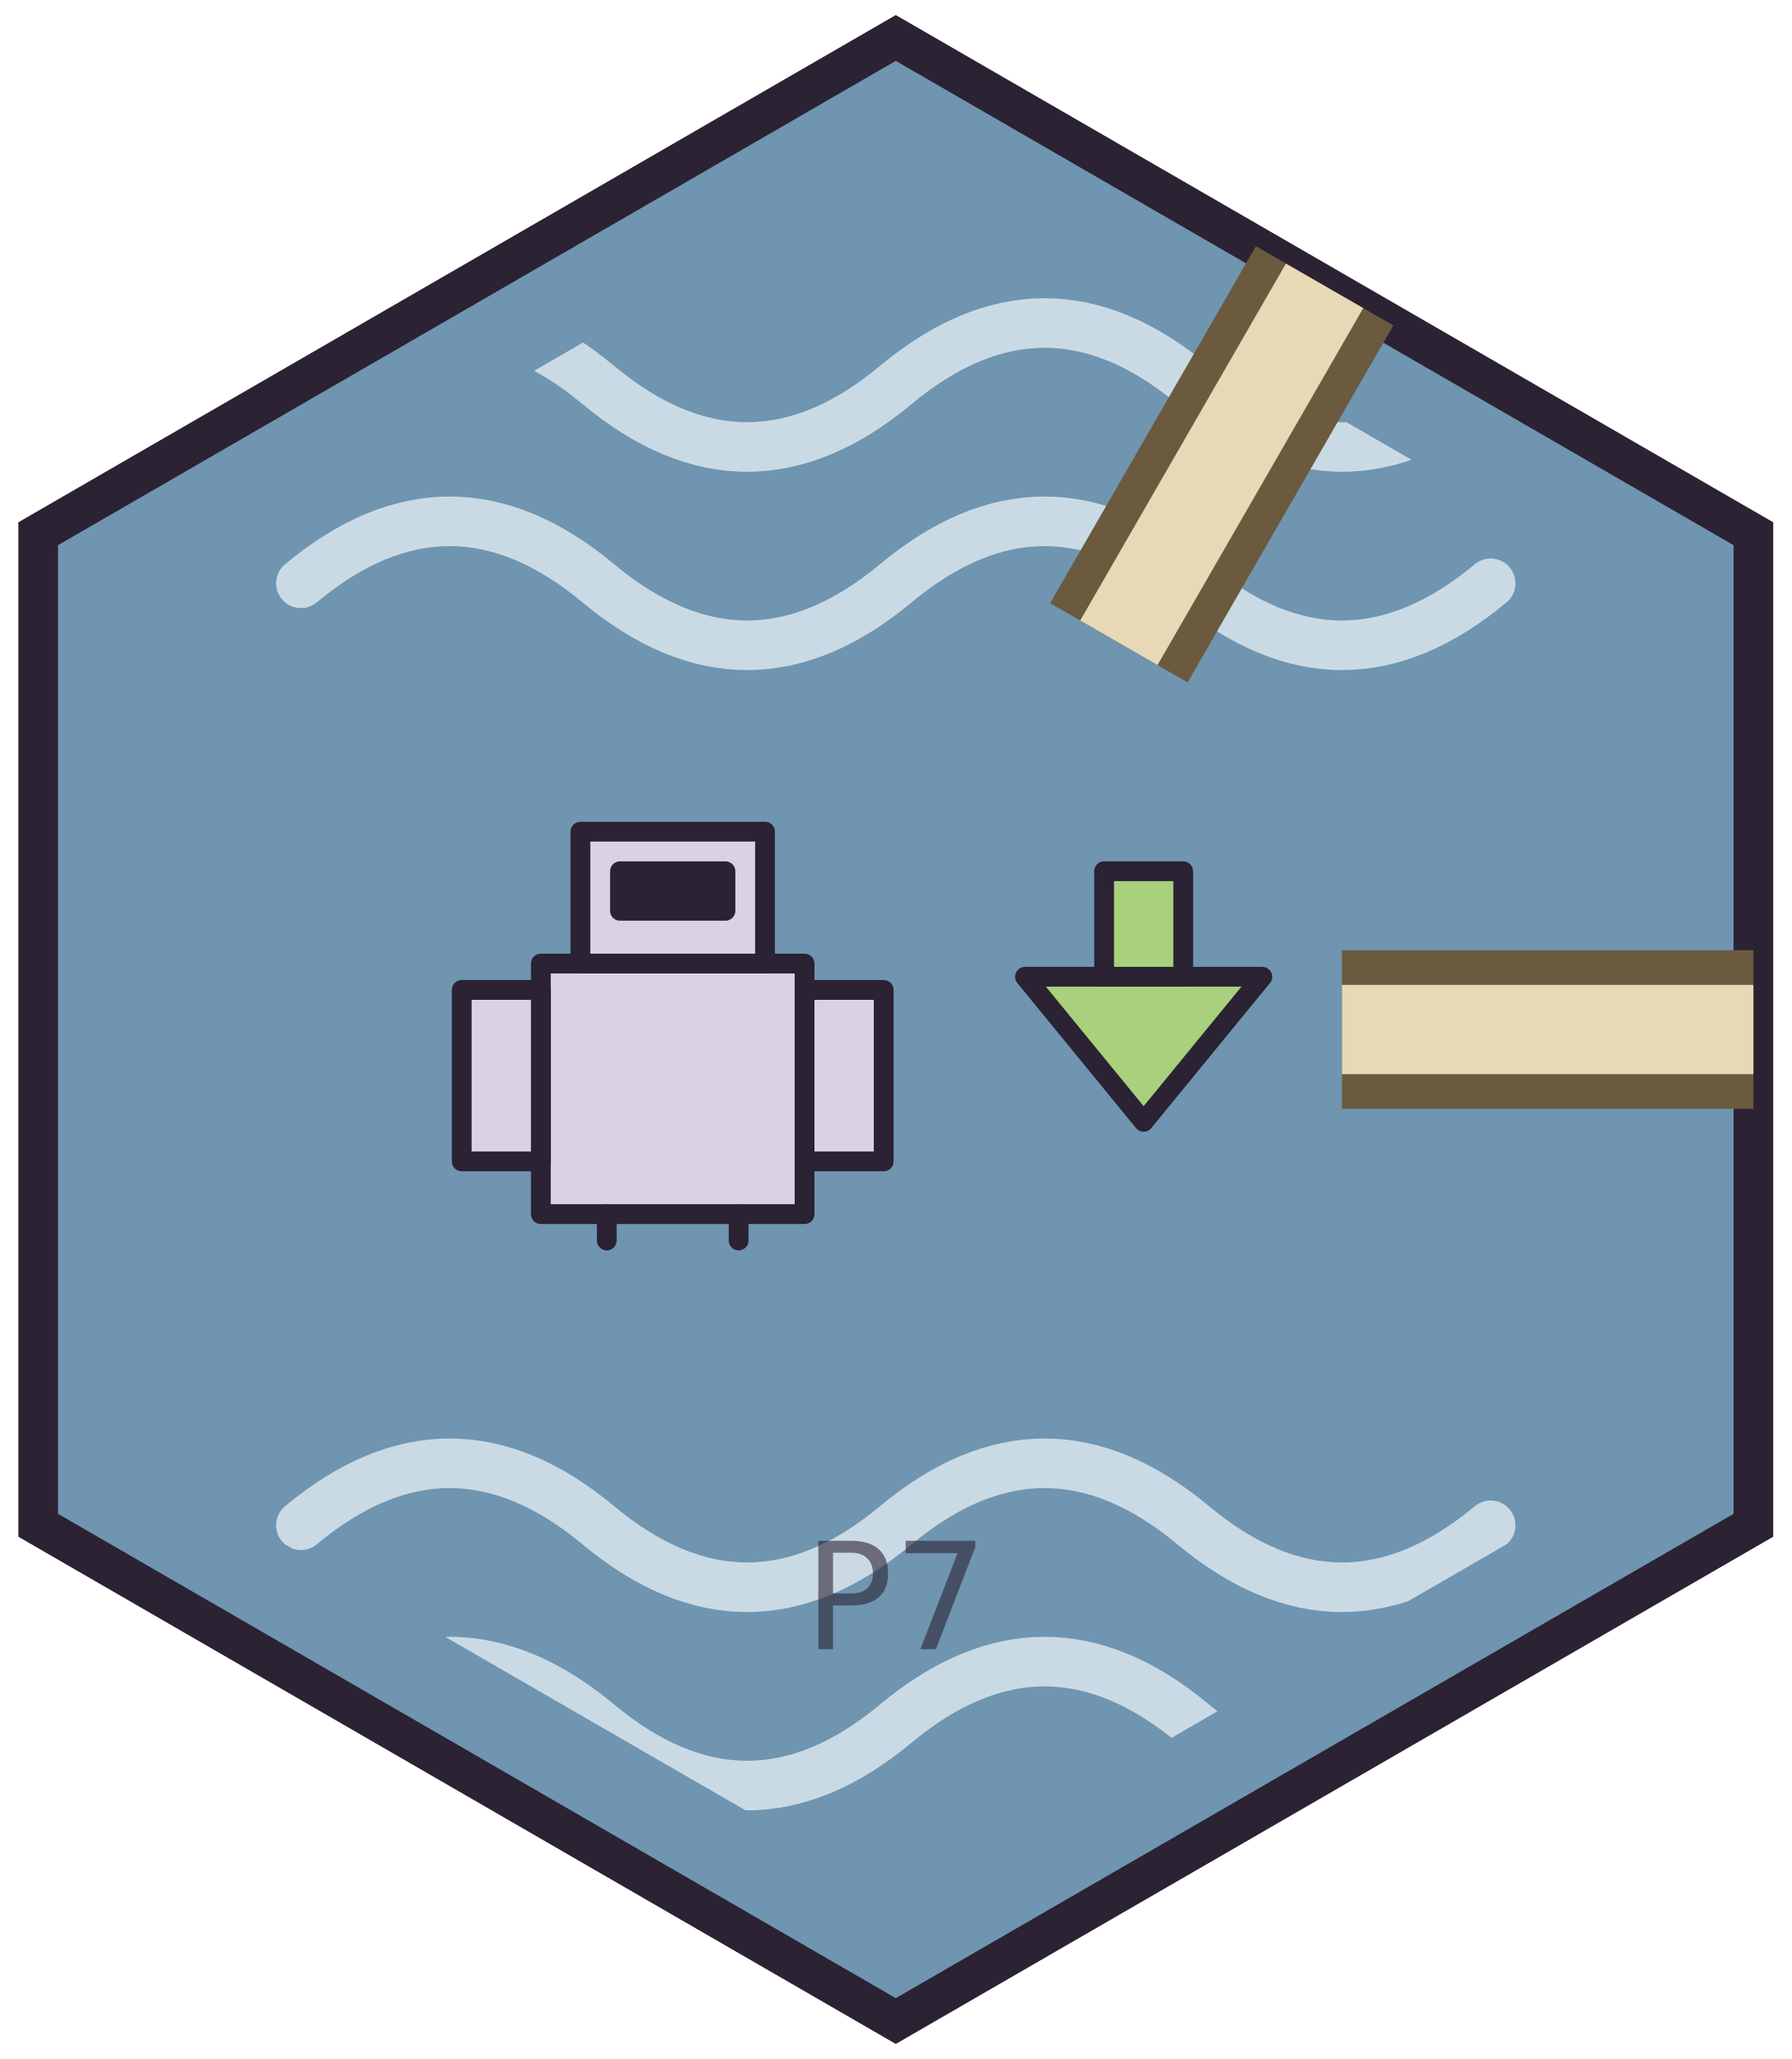
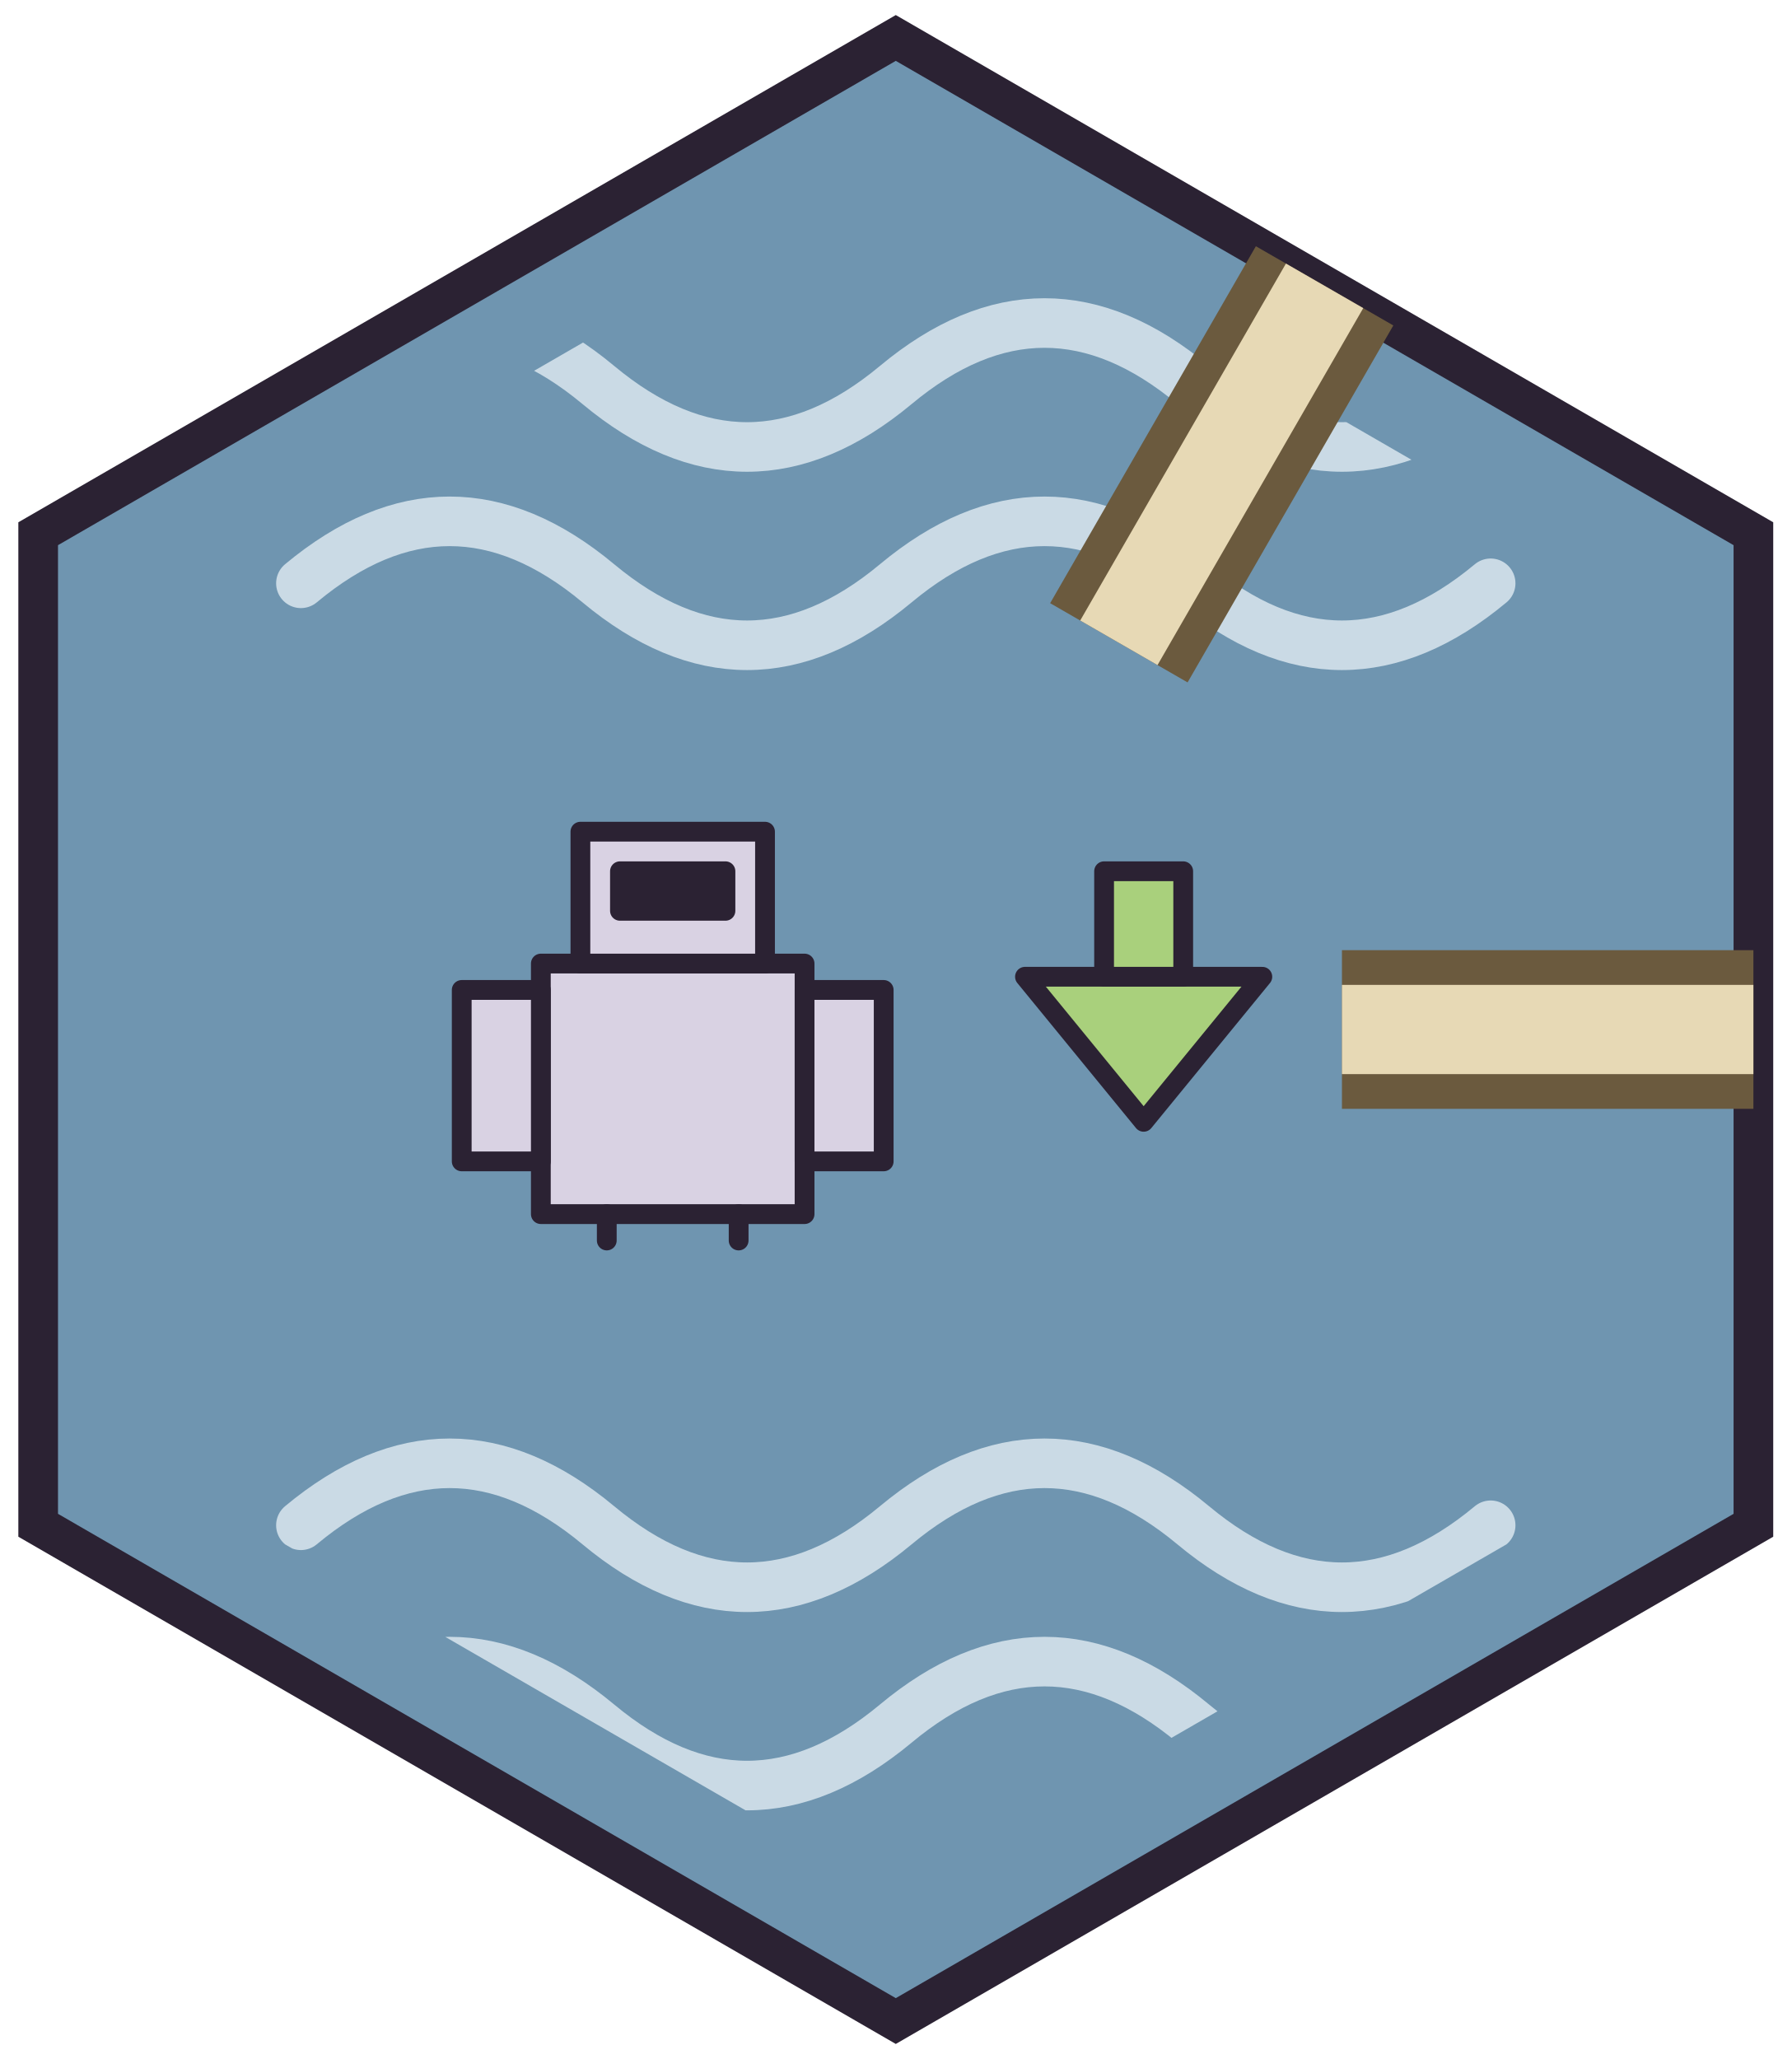
<svg xmlns="http://www.w3.org/2000/svg" viewBox="-36.14 -41.50 72.28 83.00" width="181" height="208" font-family="DejaVu Sans, Arial, sans-serif">
  <polygon points="34.6,20.0 0.0,40.0 -34.6,20.0 -34.6,-20.0 -0.0,-40.0 34.6,-20.0" fill="#6f95b0" stroke="#2b2233" stroke-width="1.6" />
  <clipPath id="c_port">
    <polygon points="30.3,17.5 0.0,35.0 -30.3,17.5 -30.3,-17.5 -0.0,-35.0 30.3,-17.5" />
  </clipPath>
  <g clip-path="url(#c_port)">
    <path d="M-24 -26 q6 -5 12 0 t12 0 t12 0 t12 0" stroke="#e8f1f7" stroke-opacity="0.75" stroke-width="2" fill="none" stroke-linecap="round" />
    <path d="M-24 -18 q6 -5 12 0 t12 0 t12 0 t12 0" stroke="#e8f1f7" stroke-opacity="0.75" stroke-width="2" fill="none" stroke-linecap="round" />
    <path d="M-24 20 q6 -5 12 0 t12 0 t12 0 t12 0" stroke="#e8f1f7" stroke-opacity="0.75" stroke-width="2" fill="none" stroke-linecap="round" />
    <path d="M-24 28 q6 -5 12 0 t12 0 t12 0 t12 0" stroke="#e8f1f7" stroke-opacity="0.75" stroke-width="2" fill="none" stroke-linecap="round" />
  </g>
  <line x1="34.6" y1="0.0" x2="18.0" y2="0.0" stroke="#6b5a3e" stroke-width="6.4" />
  <line x1="34.6" y1="0.0" x2="18.0" y2="0.0" stroke="#e7d9b5" stroke-width="3.6" />
  <line x1="17.3" y1="-30.0" x2="9.0" y2="-15.6" stroke="#6b5a3e" stroke-width="6.4" />
  <line x1="17.3" y1="-30.0" x2="9.0" y2="-15.6" stroke="#e7d9b5" stroke-width="3.6" />
  <g transform="translate(-9.0,0.0) scale(0.266)" stroke="#2b2233" stroke-width="3" stroke-linejoin="round" stroke-linecap="round" fill="none">
    <rect x="-20" y="-10" width="40" height="38" fill="#d9d2e3" />
    <rect x="-14" y="-30" width="28" height="20" fill="#d9d2e3" />
    <rect x="-8" y="-24" width="16" height="6" fill="#2b2233" />
    <rect x="-32" y="-6" width="12" height="26" fill="#d9d2e3" />
    <rect x="20" y="-6" width="12" height="26" fill="#d9d2e3" />
    <path d="M-10 28 V32 M10 28 V32" />
  </g>
  <g transform="translate(10.0,0.0) scale(0.266)" stroke="#2b2233" stroke-width="3" stroke-linejoin="round" stroke-linecap="round" fill="none">
    <path d="M-18 -8 L0 14 L18 -8 Z" fill="#a9d07c" />
    <rect x="-6" y="-24" width="12" height="16" fill="#a9d07c" />
  </g>
-   <text x="0" y="25" text-anchor="middle" font-size="6" fill="#2b2233" opacity="0.6">P7</text>
</svg>
